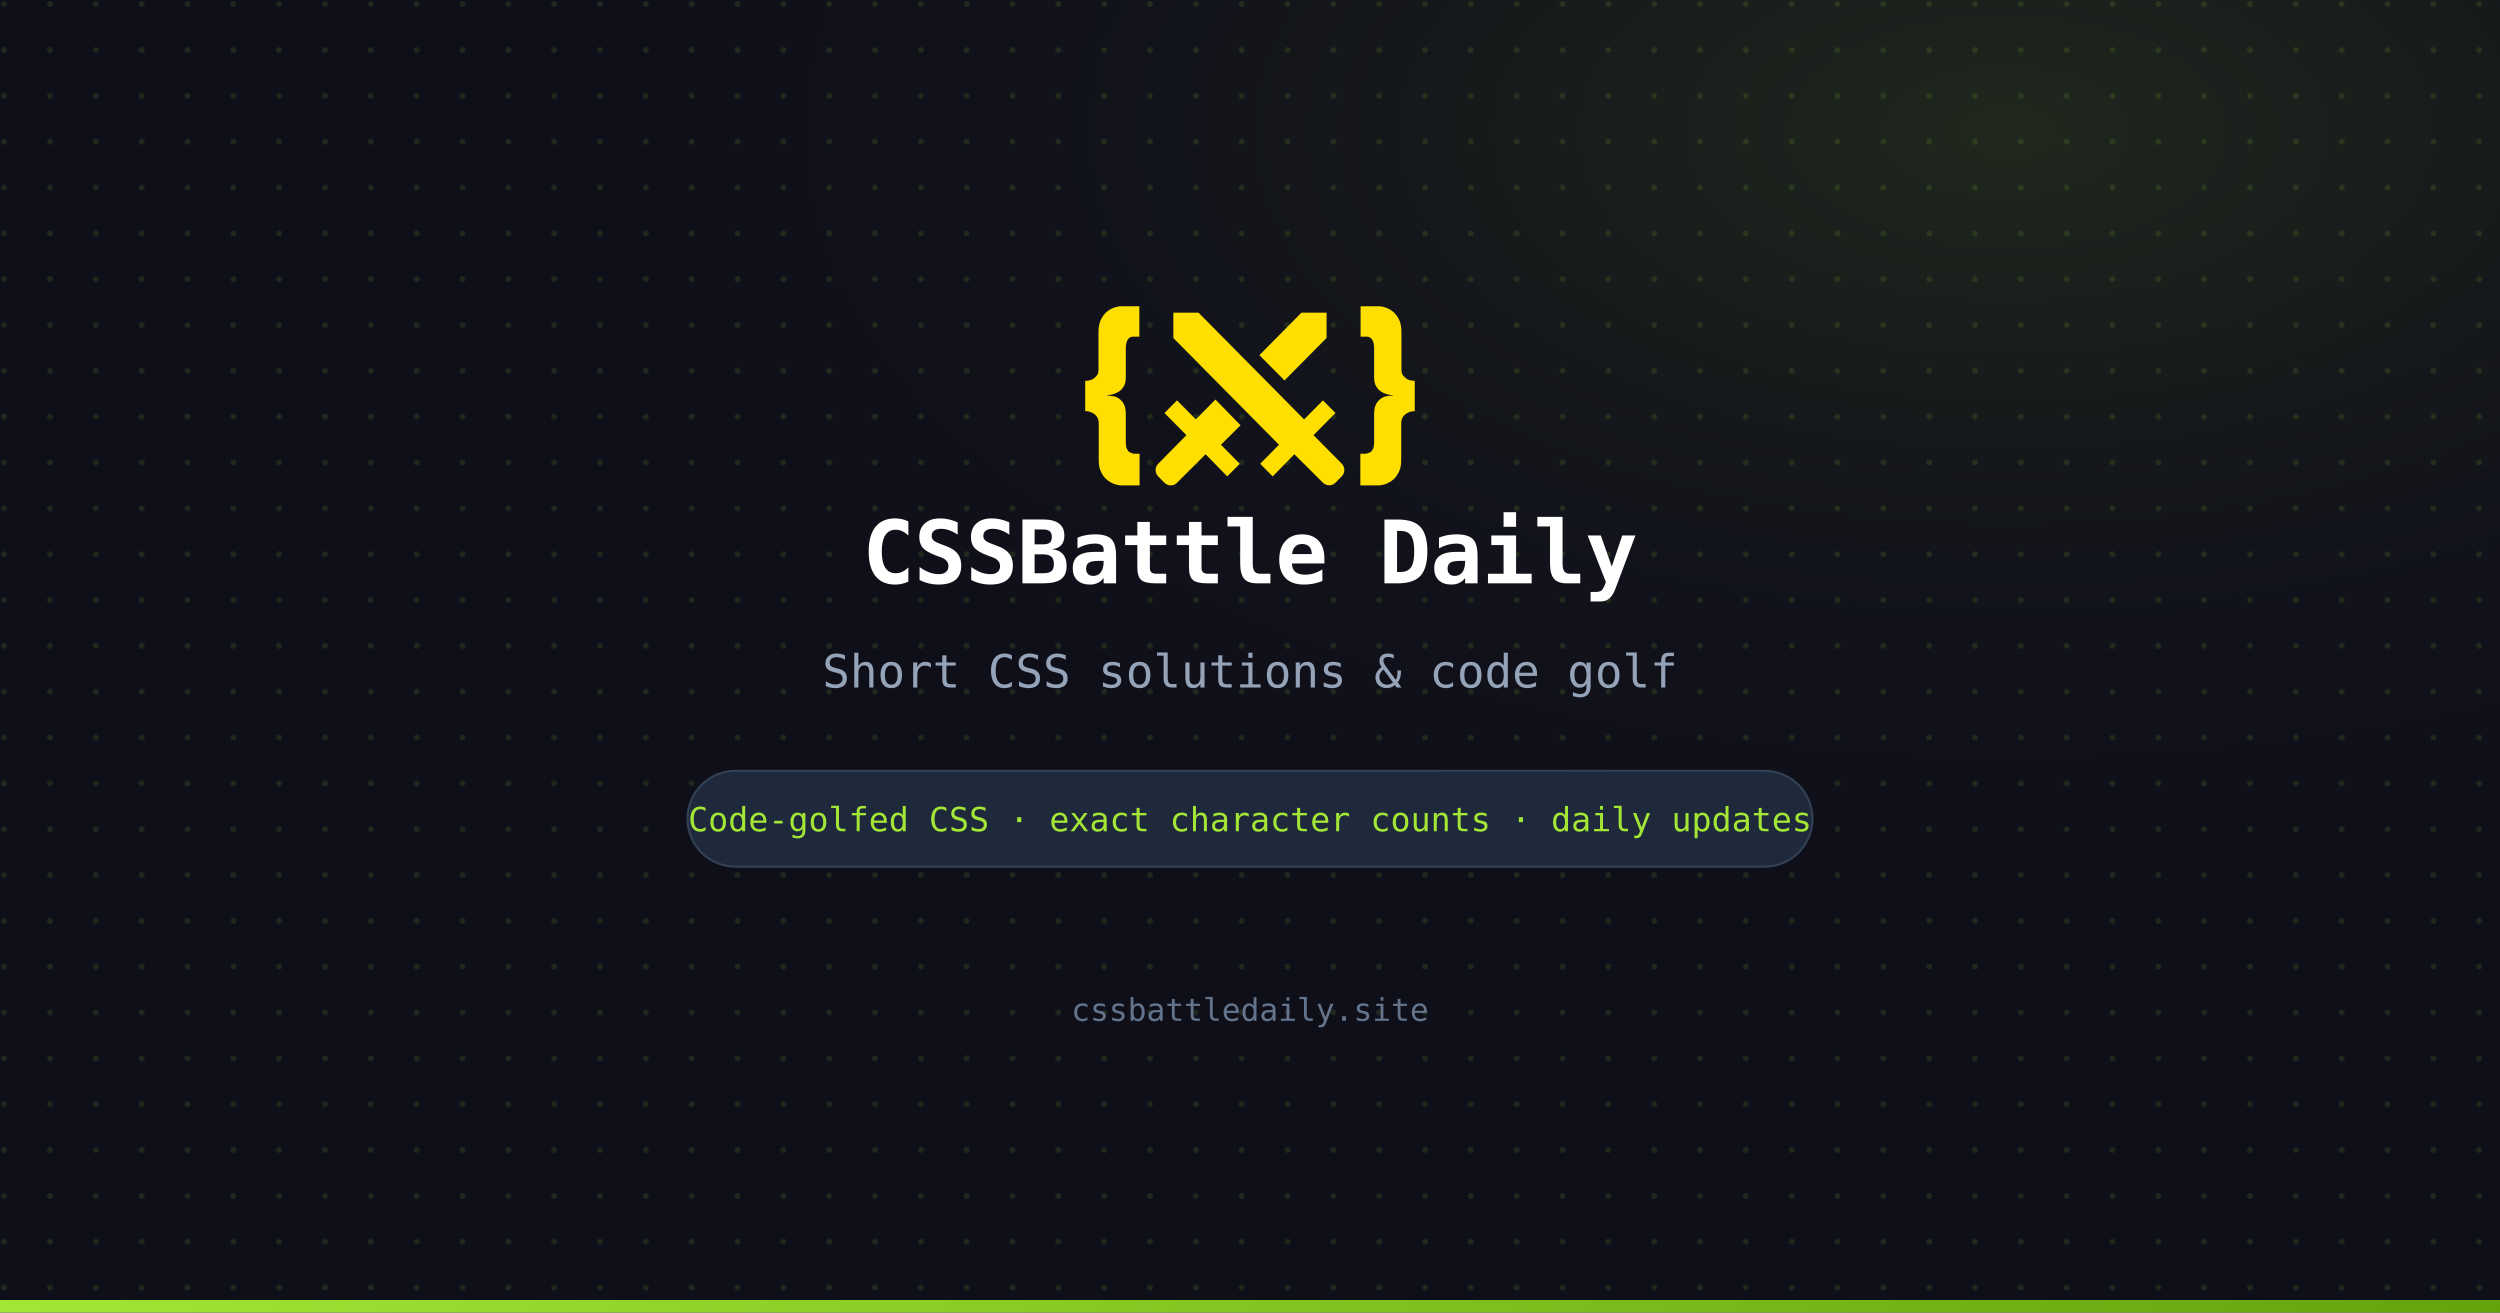
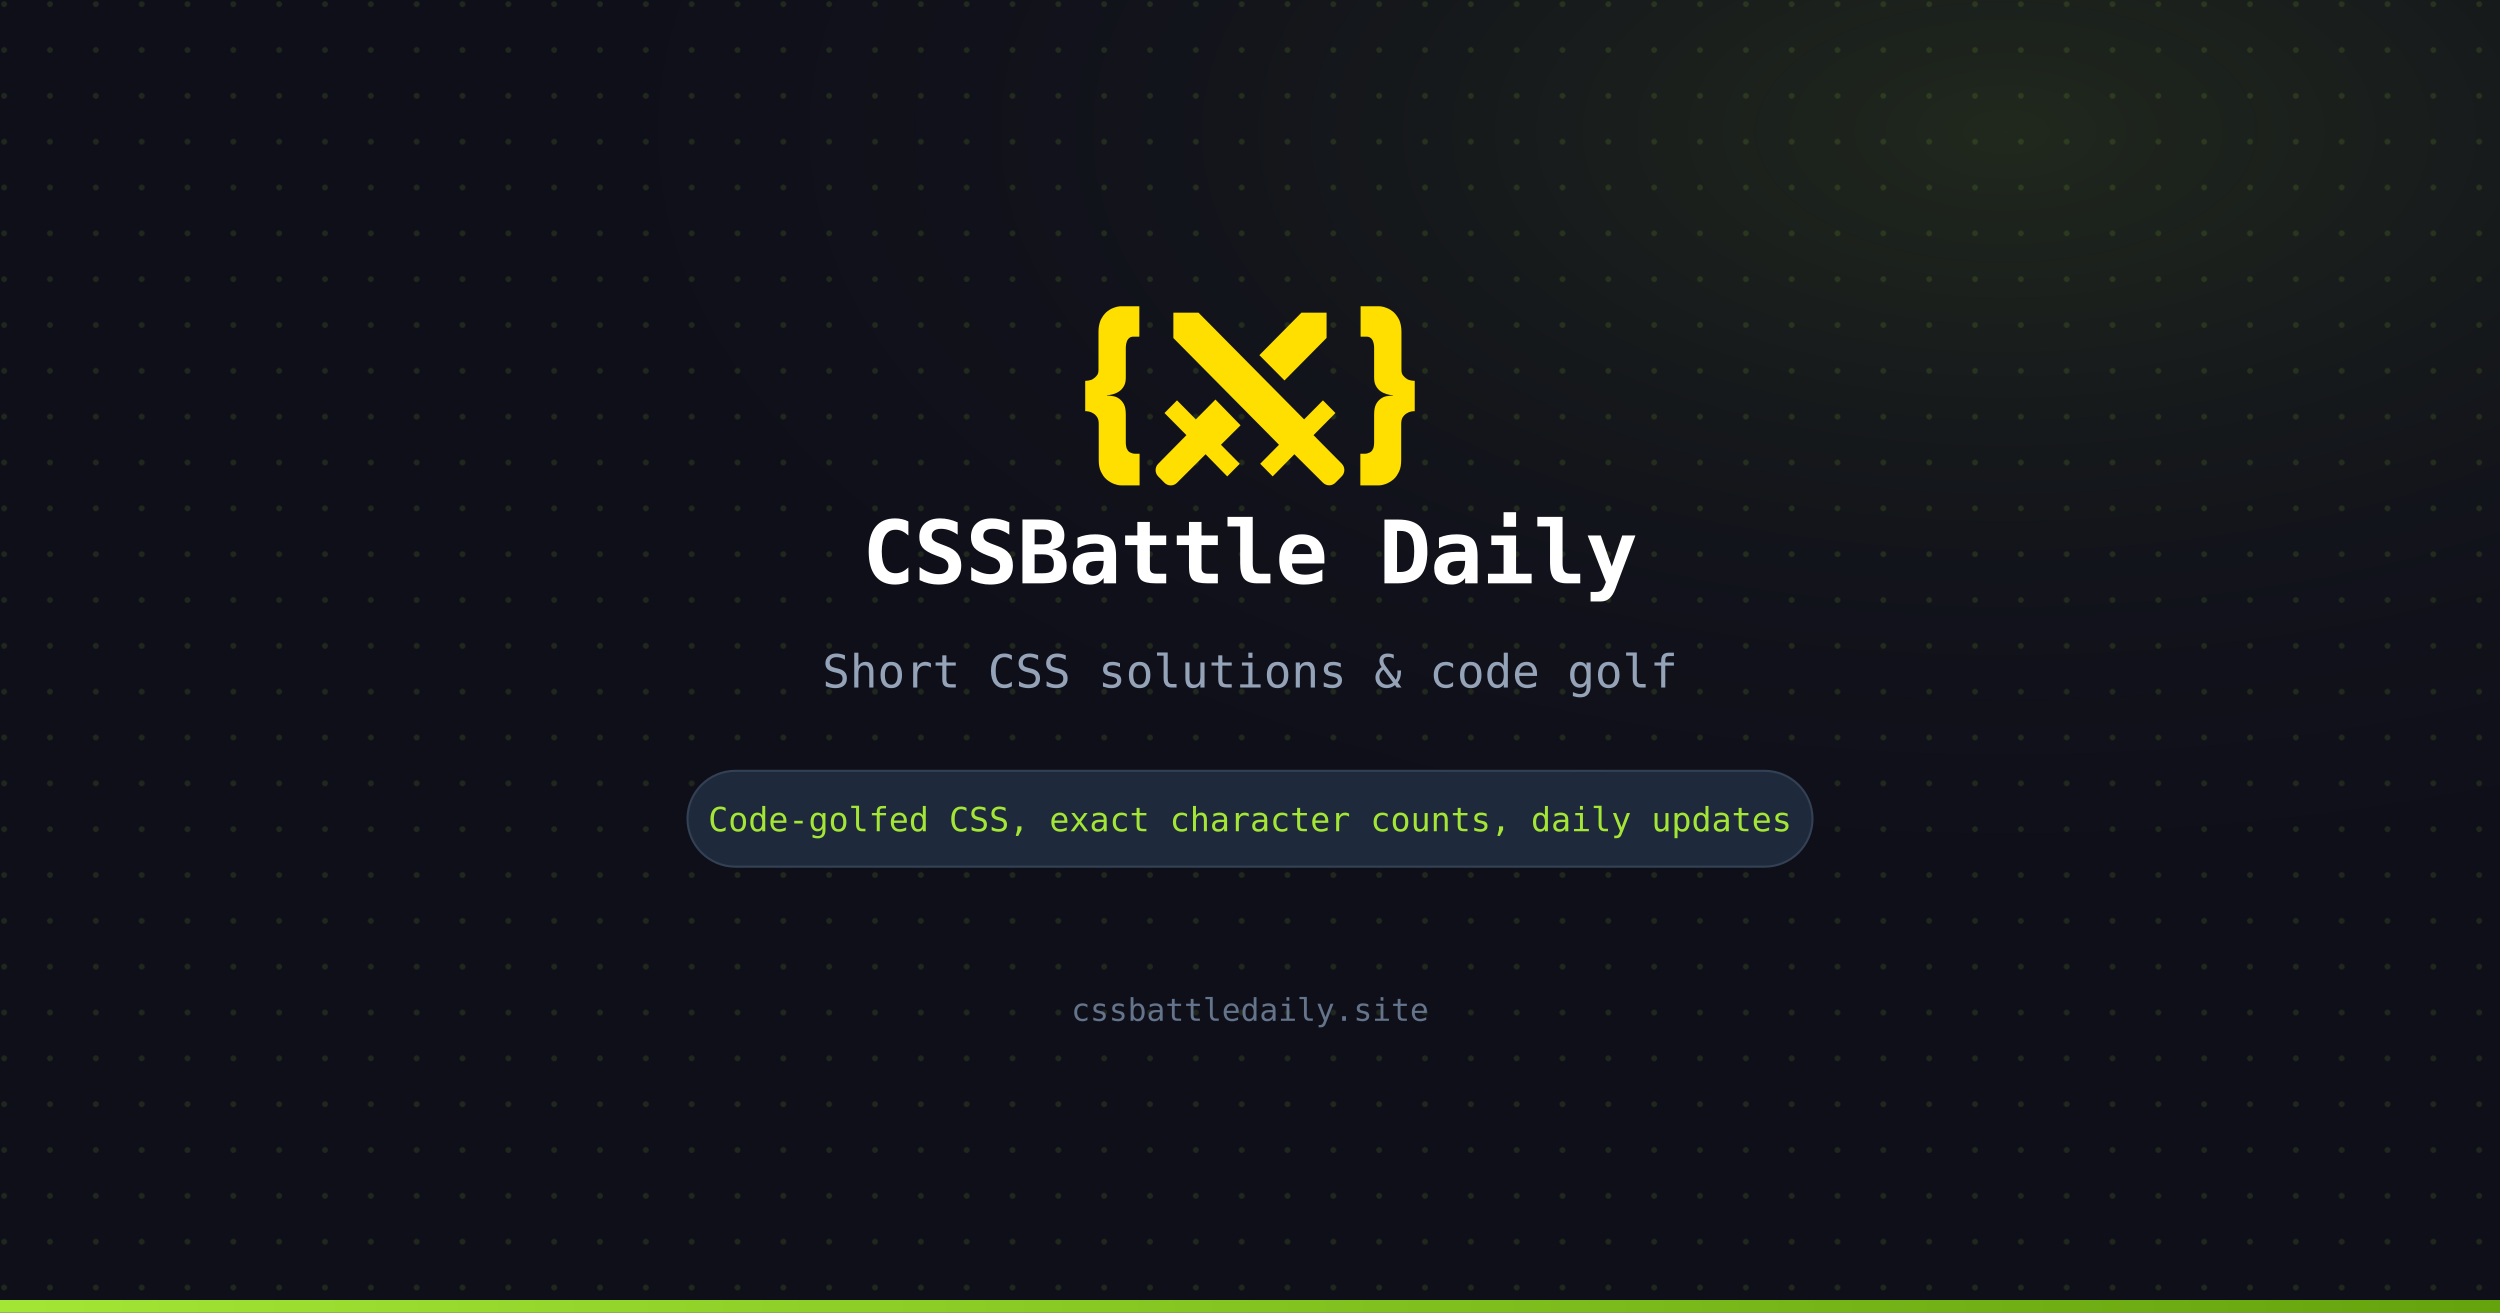
<svg xmlns="http://www.w3.org/2000/svg" width="1200" height="630" viewBox="0 0 1200 630">
  <defs>
    <radialGradient id="glow" cx="80%" cy="10%" r="60%">
      <stop offset="0%" stop-color="#a3e635" stop-opacity="0.12" />
      <stop offset="100%" stop-color="#0f0f1a" stop-opacity="0" />
    </radialGradient>
    <linearGradient id="bar" x1="0" y1="0" x2="1" y2="0">
      <stop offset="0%" stop-color="#a3e635" />
      <stop offset="100%" stop-color="#65a30d" />
    </linearGradient>
    <pattern id="dots" x="0" y="0" width="22" height="22" patternUnits="userSpaceOnUse">
      <circle cx="2" cy="2" r="1.4" fill="#a3e635" opacity="0.12" />
    </pattern>
  </defs>
  <rect width="1200" height="630" fill="#0f0f1a" />
  <rect width="1200" height="630" fill="url(#glow)" />
  <rect width="1200" height="630" fill="url(#dots)" />
  <rect x="0" y="624" width="1200" height="6" fill="url(#bar)" />
  <svg x="250" y="145" width="700" height="90" viewBox="0 0 139 18" preserveAspectRatio="xMidYMid meet" overflow="visible">
    <path transform="translate(53.68 0.4)" d="M26.437 2.918H26.977C27.148 2.918 27.295 2.948 27.393 3.041C27.491 3.102 27.565 3.225 27.614 3.317C27.663 3.44 27.688 3.563 27.712 3.686C27.736 3.839 27.736 3.962 27.736 4.054V6.818C27.736 7.156 27.785 7.432 27.908 7.647C28.031 7.862 28.178 8.047 28.374 8.17C28.545 8.292 28.766 8.385 28.962 8.446C29.183 8.507 29.379 8.538 29.55 8.538V8.569C29.398 8.569 29.227 8.593 29.036 8.62L28.962 8.63C28.741 8.661 28.545 8.753 28.374 8.876C28.202 8.999 28.031 9.183 27.908 9.429C27.785 9.674 27.736 10.012 27.736 10.412V13.022C27.736 13.145 27.736 13.268 27.712 13.391C27.688 13.544 27.663 13.667 27.589 13.759C27.54 13.882 27.442 13.974 27.32 14.036C27.197 14.097 27.05 14.159 26.829 14.159H26.413V17.199H28.153C28.398 17.199 28.643 17.138 28.889 17.046C29.134 16.953 29.379 16.8 29.599 16.616C29.82 16.431 29.992 16.155 30.139 15.848C30.286 15.541 30.335 15.172 30.335 14.742V11.302C30.335 11.026 30.384 10.811 30.482 10.657C30.58 10.504 30.703 10.381 30.85 10.289C30.997 10.197 31.144 10.135 31.291 10.104C31.438 10.074 31.561 10.074 31.634 10.074V7.156C31.536 7.156 31.438 7.156 31.291 7.125C31.144 7.095 30.997 7.064 30.874 6.972C30.727 6.88 30.629 6.787 30.506 6.634C30.384 6.48 30.359 6.296 30.359 6.05V2.457C30.359 2.027 30.286 1.658 30.163 1.351C30.016 1.044 29.845 0.799 29.624 0.584C29.403 0.399 29.183 0.246 28.913 0.154C28.668 0.061 28.423 0 28.178 0H26.437V2.918ZM5.197 2.918H4.657C4.486 2.918 4.339 2.949 4.241 3.041C4.143 3.102 4.069 3.225 4.02 3.317C3.971 3.44 3.946 3.563 3.922 3.686L3.922 3.686C3.897 3.839 3.897 3.962 3.897 4.054V6.818C3.897 7.156 3.848 7.433 3.726 7.648C3.603 7.863 3.456 8.047 3.26 8.17C3.089 8.293 2.868 8.385 2.672 8.446C2.451 8.508 2.255 8.538 2.084 8.538V8.569C2.236 8.569 2.407 8.593 2.598 8.62H2.598L2.672 8.63C2.892 8.661 3.089 8.753 3.26 8.876C3.432 8.999 3.603 9.183 3.726 9.429C3.848 9.675 3.897 10.012 3.897 10.412V13.022C3.897 13.145 3.897 13.268 3.922 13.391C3.946 13.544 3.971 13.667 4.045 13.759C4.094 13.882 4.192 13.975 4.314 14.036C4.437 14.097 4.584 14.159 4.804 14.159H5.221V17.199H3.481C3.236 17.199 2.991 17.138 2.745 17.046C2.5 16.954 2.255 16.8 2.035 16.616C1.814 16.431 1.642 16.155 1.495 15.848C1.348 15.541 1.299 15.172 1.299 14.742V11.303C1.299 11.026 1.25 10.811 1.152 10.658C1.054 10.504 0.931 10.381 0.784 10.289C0.637 10.197 0.49 10.135 0.343 10.105C0.196 10.074 0.074 10.074 0 10.074V7.156H4.56676e-06C0.098 7.156 0.196 7.156 0.343 7.126C0.49 7.095 0.637 7.064 0.76 6.972C0.907 6.88 1.005 6.788 1.128 6.634C1.25 6.481 1.275 6.296 1.275 6.051V2.457C1.275 2.027 1.348 1.659 1.471 1.352C1.618 1.044 1.789 0.799 2.01 0.584C2.231 0.399 2.451 0.246 2.721 0.154C2.966 0.062 3.211 0 3.456 0H5.197V2.918ZM21.015 10.86L10.875 0.614H8.463V3.051L18.604 13.297L16.797 15.122L17.998 16.336L20.078 14.209L22.822 16.939C23.154 17.274 23.691 17.274 24.023 16.939L24.628 16.327C24.96 15.992 24.96 15.449 24.628 15.113L21.918 12.375L24.023 10.249L22.822 9.035L21.015 10.86ZM23.171 3.042L19.132 7.123L16.72 4.695L20.759 0.614H23.171V3.042ZM12.502 8.957L14.914 11.428L13.031 13.297L14.837 15.122L13.636 16.336L11.556 14.209L8.813 16.947C8.48 17.283 7.943 17.283 7.611 16.947L7.006 16.336C6.674 16 6.674 15.458 7.006 15.122L9.716 12.375L7.611 10.249L8.813 9.035L10.619 10.86L12.502 8.957Z" fill="#FFDF00" />
  </svg>
  <text x="600" y="280" font-family="'JetBrains Mono', 'SF Mono', 'Fira Code', monospace" font-size="42" font-weight="600" fill="#ffffff" text-anchor="middle" letter-spacing="-0.5">CSSBattle Daily</text>
  <text x="600" y="330" font-family="'JetBrains Mono', 'SF Mono', 'Fira Code', monospace" font-size="22" fill="#94a3b8" text-anchor="middle">Short CSS solutions &amp; code golf</text>
  <rect x="330" y="370" width="540" height="46" rx="23" fill="#1e293b" stroke="#334155" stroke-width="1" />
-   <text x="600" y="399" font-family="'JetBrains Mono', 'SF Mono', 'Fira Code', monospace" font-size="16" fill="#a3e635" text-anchor="middle">Code-golfed CSS  ·  exact character counts  ·  daily updates</text>
+   <text x="600" y="399" font-family="'JetBrains Mono', 'SF Mono', 'Fira Code', monospace" font-size="16" fill="#a3e635" text-anchor="middle">Code-golfed CSS, exact character counts, daily updates</text>
  <text x="600" y="490" font-family="'JetBrains Mono', 'SF Mono', 'Fira Code', monospace" font-size="15" fill="#64748b" text-anchor="middle">cssbattledaily.site</text>
</svg>
